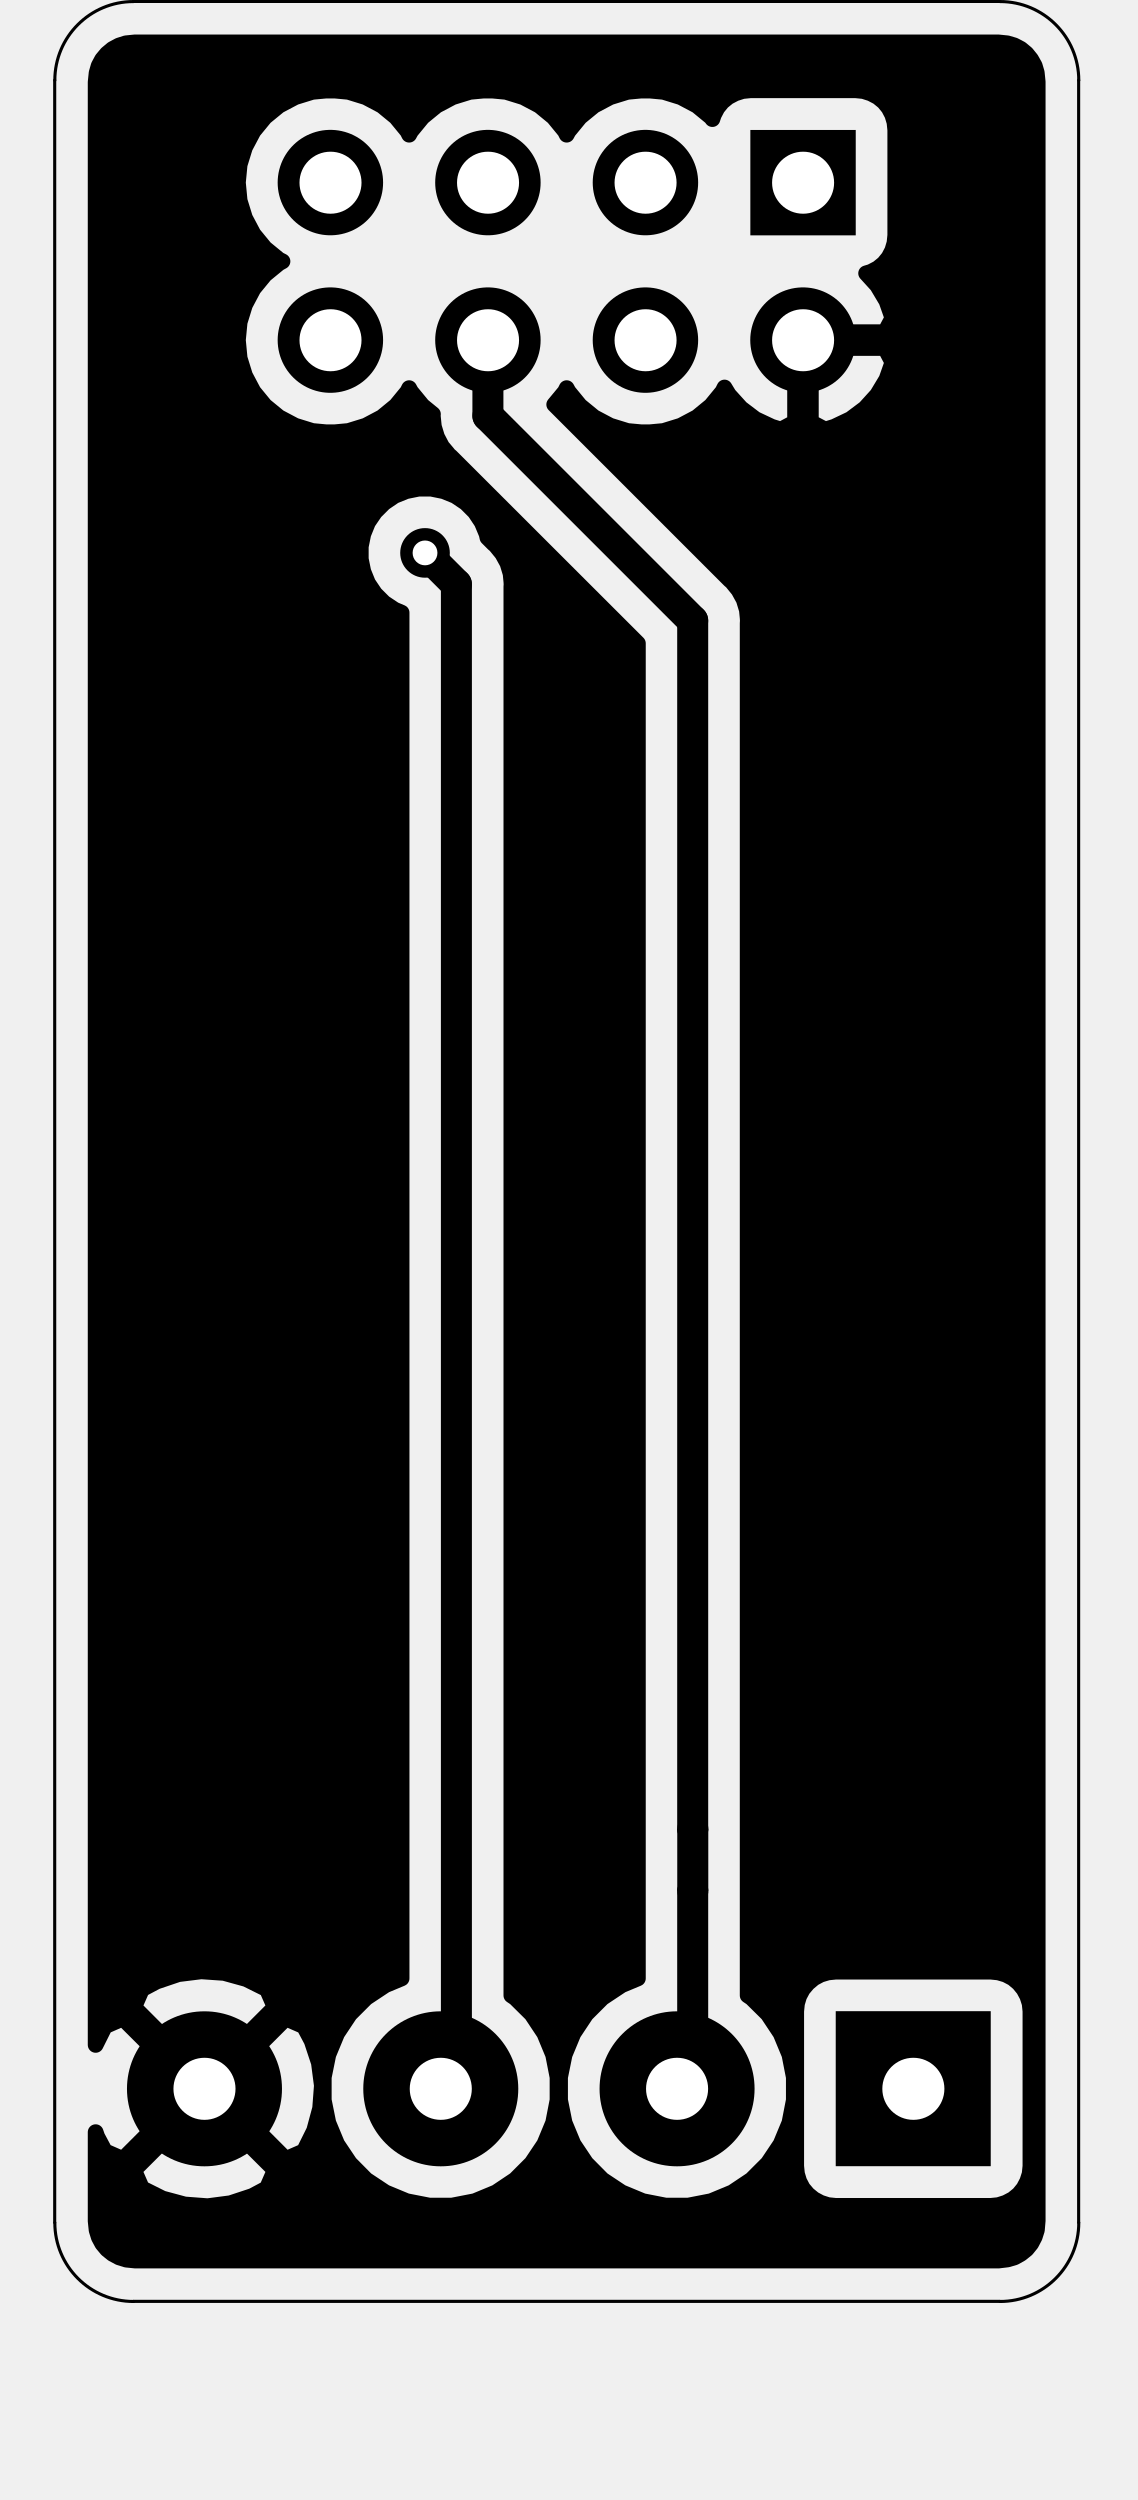
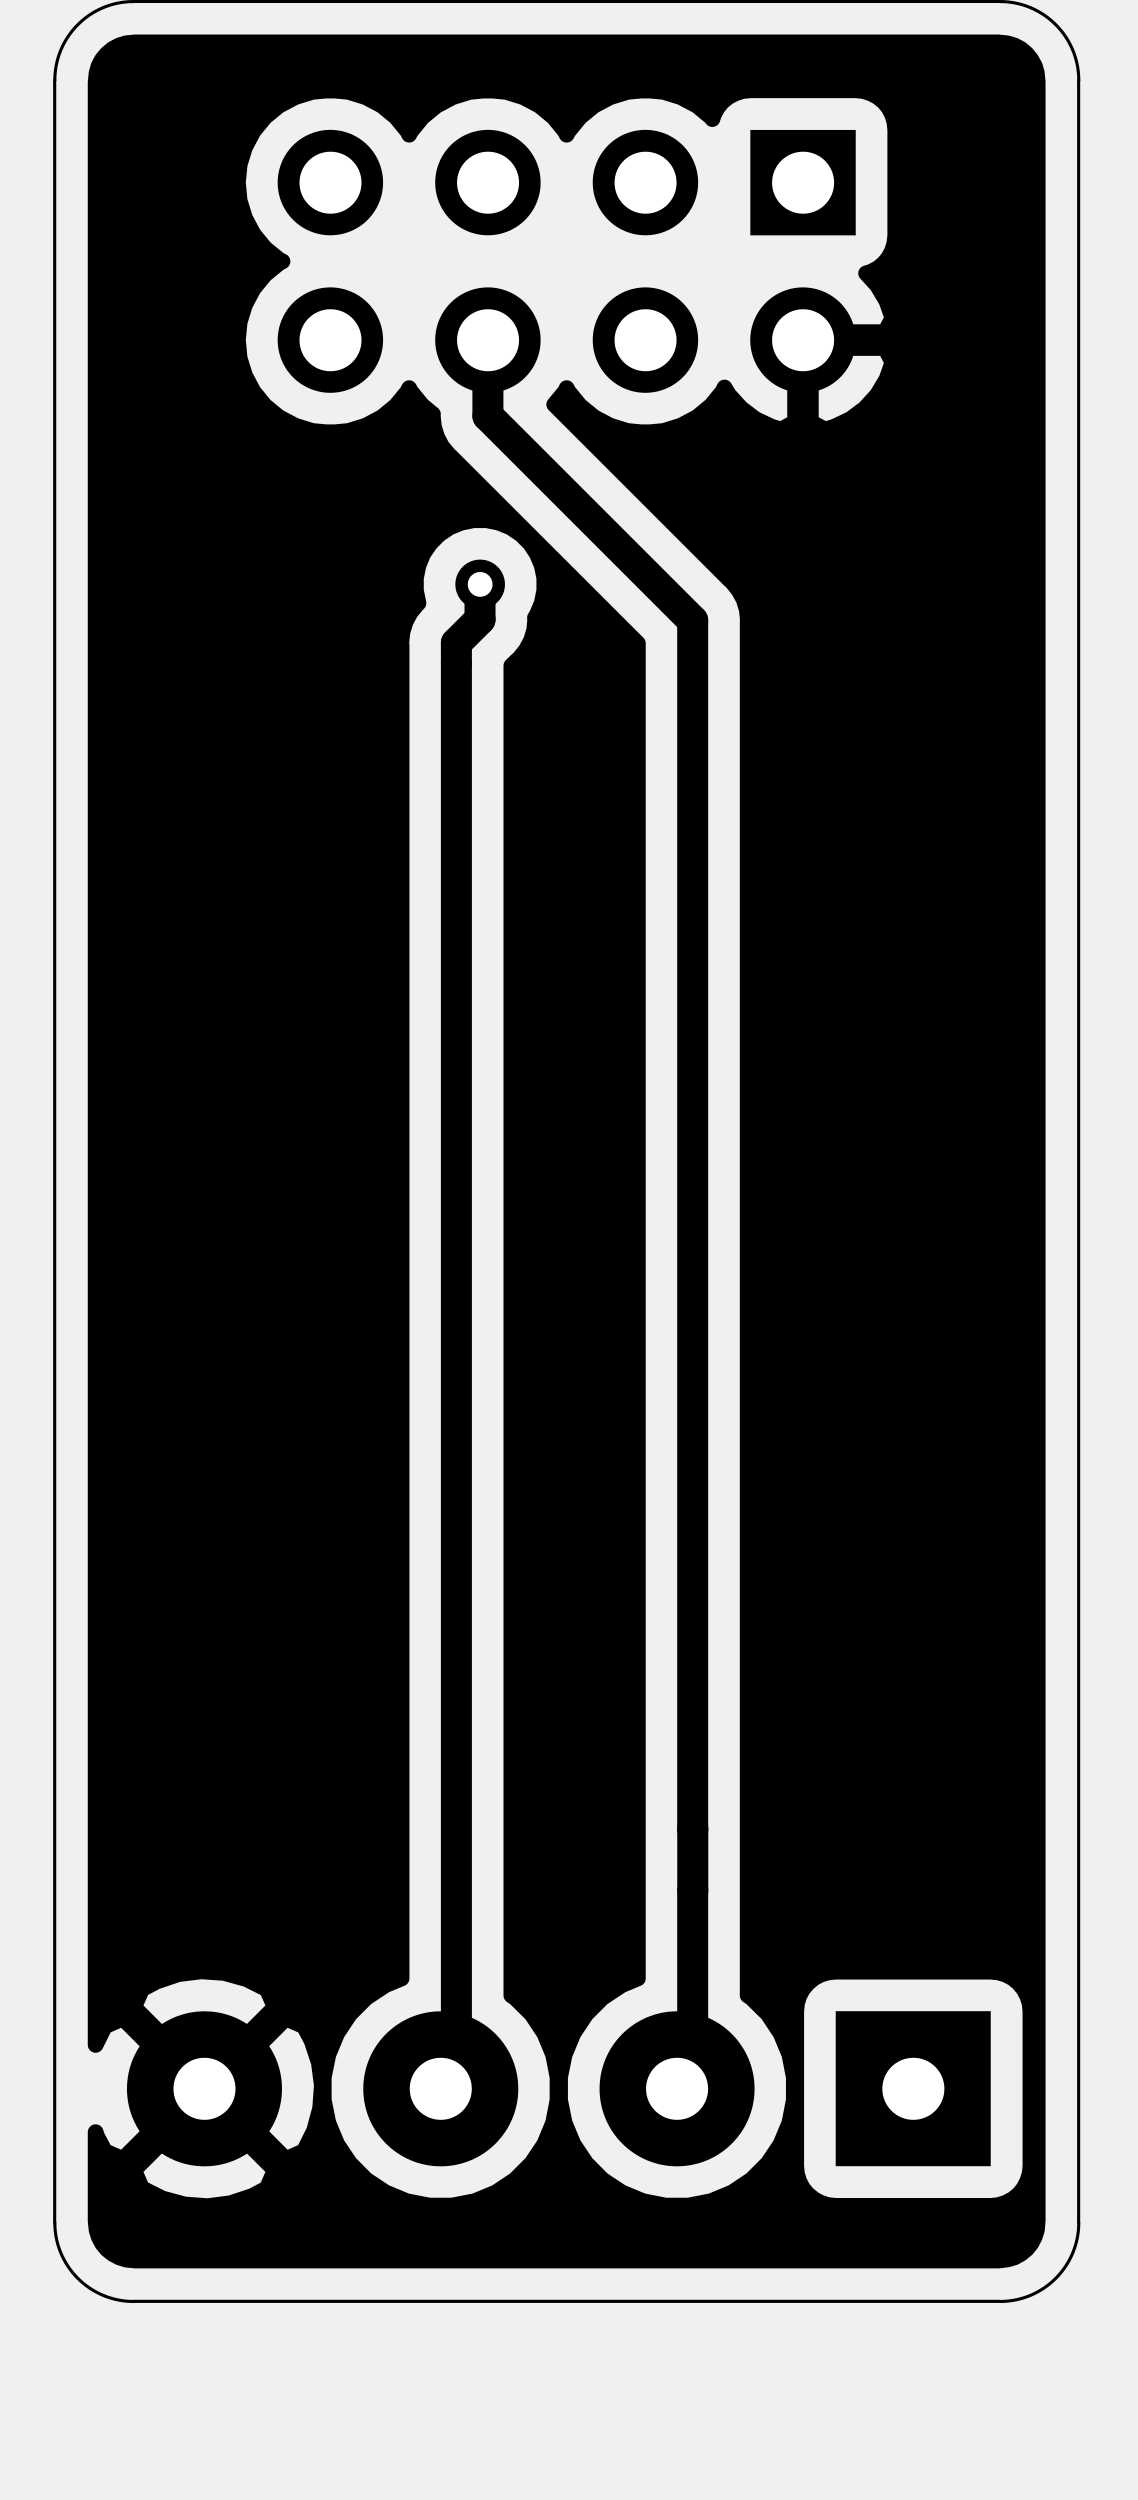
<svg xmlns="http://www.w3.org/2000/svg" version="1.1" width="1.834cm" height="4.031cm" viewBox="0 0 7220 15870 ">
  <g style="fill:#000000; fill-opacity:1;stroke:#000000; stroke-opacity:1; stroke-linecap:round; stroke-linejoin:round; " transform="translate(0 0) scale(1 1)">
</g>
  <g style="fill:#000000; fill-opacity:0.0;  stroke:#000000; stroke-width:-0; stroke-opacity:1;  stroke-linecap:round; stroke-linejoin:round;">
</g>
  <g style="fill:#000000; fill-opacity:1.0;  stroke:#000000; stroke-width:0; stroke-opacity:1;  stroke-linecap:round; stroke-linejoin:round;">
    <path style="fill:#000000; fill-opacity:1.0;  stroke:#000000; stroke-width:0; stroke-opacity:1;  stroke-linecap:round; stroke-linejoin:round;fill-rule:evenodd;" d="M 4299,11609 4299,12003 4496,12003 4496,11609 Z" />
    <g>
</g>
    <g>
</g>
    <g>
      <circle cx="1297.83" cy="13259.8" r="492" />
    </g>
    <g style="fill:#000000; fill-opacity:1.0;  stroke:#000000; stroke-width:39.37; stroke-opacity:1;  stroke-linecap:round; stroke-linejoin:round;">
</g>
    <g style="fill:#000000; fill-opacity:1.0;  stroke:#000000; stroke-width:0; stroke-opacity:1;  stroke-linecap:round; stroke-linejoin:round;">
      <circle cx="2797.83" cy="13259.8" r="492" />
    </g>
    <g style="fill:#000000; fill-opacity:1.0;  stroke:#000000; stroke-width:39.37; stroke-opacity:1;  stroke-linecap:round; stroke-linejoin:round;">
</g>
    <g style="fill:#000000; fill-opacity:1.0;  stroke:#000000; stroke-width:0; stroke-opacity:1;  stroke-linecap:round; stroke-linejoin:round;">
      <circle cx="4297.83" cy="13259.8" r="492" />
    </g>
    <g style="fill:#000000; fill-opacity:1.0;  stroke:#000000; stroke-width:39.37; stroke-opacity:1;  stroke-linecap:round; stroke-linejoin:round;">
</g>
    <g style="fill:#000000; fill-opacity:1.0;  stroke:#000000; stroke-width:0; stroke-opacity:1;  stroke-linecap:round; stroke-linejoin:round;">
      <path style="fill:#000000; fill-opacity:1.0;  stroke:#000000; stroke-width:0; stroke-opacity:1;  stroke-linecap:round; stroke-linejoin:round;fill-rule:evenodd;" d="M 6289,12767 6289,13751 5305,13751 5305,12767 6289,12767 Z" />
    </g>
    <g>
</g>
    <g style="fill:#000000; fill-opacity:1.0;  stroke:#000000; stroke-width:669.291; stroke-opacity:1;  stroke-linecap:round; stroke-linejoin:round;">
</g>
    <g style="fill:#000000; fill-opacity:0.0;  stroke:#000000; stroke-width:669.291; stroke-opacity:1;  stroke-linecap:round; stroke-linejoin:round;">
      <path d="M2097 2159 L2097 2159 " />
      <path d="M2097 1159 L2097 1159 " />
      <path d="M3097 2159 L3097 2159 " />
      <path d="M3097 1159 L3097 1159 " />
      <path d="M4097 2159 L4097 2159 " />
      <path d="M4097 1159 L4097 1159 " />
      <path d="M5097 2159 L5097 2159 " />
    </g>
    <g style="fill:#000000; fill-opacity:0.0;  stroke:#000000; stroke-width:0; stroke-opacity:1;  stroke-linecap:round; stroke-linejoin:round;">
</g>
    <g style="fill:#000000; fill-opacity:1.0;  stroke:#000000; stroke-width:0; stroke-opacity:1;  stroke-linecap:round; stroke-linejoin:round;">
      <path style="fill:#000000; fill-opacity:1.0;  stroke:#000000; stroke-width:0; stroke-opacity:1;  stroke-linecap:round; stroke-linejoin:round;fill-rule:evenodd;" d="M 4763,825 5432,825 5432,1494 4763,1494 4763,825 Z" />
    </g>
    <g>
      <circle cx="4397.83" cy="12003.5" r="98.425" />
    </g>
    <g style="fill:#000000; fill-opacity:1.0;  stroke:#000000; stroke-width:39.37; stroke-opacity:1;  stroke-linecap:round; stroke-linejoin:round;">
</g>
    <g style="fill:#000000; fill-opacity:1.0;  stroke:#000000; stroke-width:0; stroke-opacity:1;  stroke-linecap:round; stroke-linejoin:round;">
      <circle cx="4397.83" cy="11609.8" r="98.425" />
    </g>
    <g style="fill:#000000; fill-opacity:1.0;  stroke:#000000; stroke-width:39.37; stroke-opacity:1;  stroke-linecap:round; stroke-linejoin:round;">
</g>
    <g>
</g>
    <g>
</g>
    <g>
</g>
    <g>
</g>
    <g>
</g>
    <g>
</g>
    <g>
</g>
    <g>
</g>
    <g>
</g>
    <g>
</g>
    <g>
</g>
    <g>
</g>
    <g style="fill:#000000; fill-opacity:1.0;  stroke:#000000; stroke-width:0; stroke-opacity:1;  stroke-linecap:round; stroke-linejoin:round;">
-       <circle cx="2697.83" cy="3509.84" r="157.48" />
+       <circle cx="3047.83" cy="3709.84" r="157.48" />
    </g>
    <g style="fill:#000000; fill-opacity:1.0;  stroke:#000000; stroke-width:39.37; stroke-opacity:1;  stroke-linecap:round; stroke-linejoin:round;">
</g>
    <g>
</g>
    <g style="fill:#000000; fill-opacity:1.0;  stroke:#000000; stroke-width:98.425; stroke-opacity:1;  stroke-linecap:round; stroke-linejoin:round;">
</g>
    <g style="fill:#000000; fill-opacity:0.0;  stroke:#000000; stroke-width:98.425; stroke-opacity:1;  stroke-linecap:round; stroke-linejoin:round;">
      <path d="M4086 1148 L4097 1159 " />
    </g>
    <g style="fill:#000000; fill-opacity:0.0;  stroke:#000000; stroke-width:196.85; stroke-opacity:1;  stroke-linecap:round; stroke-linejoin:round;">
      <path d="M4397 13259 L4397 12009 " />
-       <path d="M2897 3709 L2697 3509 " />
-       <path d="M2897 13259 L2897 3709 " />
+       <path d="M3047 3932 L2897 4082 " />
+       <path d="M2897 4082 L2897 4209 " />
+       <path d="M3047 3709 L3047 3932 " />
+       <path d="M2897 13259 L2897 4209 " />
      <path d="M4397 3940 L4397 11609 " />
      <path d="M3097 2640 L4397 3940 " />
      <path d="M3097 2159 L3097 2640 " />
    </g>
    <g>
</g>
    <g style="fill:#000000; fill-opacity:1.0;  stroke:#000000; stroke-width:100; stroke-opacity:1;  stroke-linecap:round; stroke-linejoin:round;">
-       <path style="fill:#000000; fill-opacity:1.0;  stroke:#000000; stroke-width:100; stroke-opacity:1;  stroke-linecap:round; stroke-linejoin:round;fill-rule:evenodd;" d="M 6394,275 6438,288 6480,310 6516,340 6545,376 6568,417 6581,461 6587,520 6587,14097 6582,14156 6568,14200 6546,14242 6517,14278 6481,14307 6440,14330 6395,14343 6337,14350 860,14350 801,14344 756,14330 715,14308 679,14279 649,14243 627,14202 613,14157 607,14099 607,13776 851,13776 901,13891 1031,13956 1172,13994 1318,14005 1463,13986 1602,13940 1694,13891 1744,13776 1297,13330 851,13776 607,13776 607,13535 617,13564 666,13656 780,13706 1227,13259 1368,13259 1814,13706 1929,13656 1994,13525 2032,13384 2043,13239 2036,13186 2055,13186 2055,13332 2084,13476 2140,13611 2221,13732 2324,13836 2446,13917 2581,13973 2724,14001 2870,14001 3014,13973 3149,13917 3270,13836 3374,13732 3455,13611 3511,13476 3539,13332 3539,13186 3511,13043 3455,12908 3374,12786 3270,12683 3246,12667 3246,3726 3247,3709 3246,3692 3246,3692 3241,3641 3221,3575 3188,3515 3145,3462 3132,3451 3094,3413 3089,3390 3058,3316 3014,3250 2957,3193 2890,3148 2816,3118 2737,3102 2657,3102 2578,3118 2504,3148 2438,3193 2381,3250 2336,3316 2306,3390 2290,3469 2290,3549 2306,3628 2336,3702 2381,3769 2438,3826 2504,3870 2549,3889 2549,12559 2446,12602 2324,12683 2221,12786 2140,12908 2084,13043 2055,13186 2036,13186 2024,13094 1978,12955 1929,12863 1814,12813 1368,13259 1227,13259 780,12813 666,12863 607,12981 607,12742 851,12742 1297,13189 1744,12742 1694,12628 1563,12563 1422,12524 1277,12514 1132,12532 993,12579 901,12628 851,12742 607,12742 607,1159 1510,1159 1521,1274 1555,1384 1609,1486 1682,1575 1771,1648 1793,1659 1771,1671 1682,1744 1609,1833 1555,1935 1521,2045 1510,2159 1521,2274 1555,2384 1609,2486 1682,2575 1771,2648 1873,2702 1983,2736 2069,2744 2126,2744 2212,2736 2322,2702 2424,2648 2513,2575 2586,2486 2597,2464 2609,2486 2682,2575 2748,2629 2747,2640 2754,2708 2774,2774 2806,2835 2839,2874 2839,2874 2850,2888 2863,2899 4049,4084 4049,11575 4049,11575 4049,12037 4049,12037 4049,12559 3946,12602 3824,12683 3721,12786 3640,12908 3584,13043 3555,13186 3555,13332 3584,13476 3640,13611 3721,13732 3824,13836 3946,13917 4081,13973 4224,14001 4370,14001 4514,13973 4649,13917 4770,13836 4874,13732 4955,13611 5011,13476 5039,13332 5039,13186 5011,13043 4955,12908 4874,12786 4855,12767 5054,12767 5054,13751 5059,13800 5073,13847 5096,13891 5128,13929 5166,13960 5209,13983 5256,13998 5305,14003 6289,14003 6338,13998 6385,13983 6429,13960 6467,13929 6498,13891 6521,13847 6536,13800 6541,13751 6541,12767 6536,12718 6521,12671 6498,12628 6467,12590 6429,12558 6385,12535 6338,12521 6289,12516 5305,12516 5256,12521 5209,12535 5166,12558 5128,12590 5096,12628 5073,12671 5059,12718 5054,12767 4855,12767 4770,12683 4746,12667 4746,3957 4747,3940 4746,3923 4746,3923 4741,3872 4721,3806 4688,3746 4645,3693 4632,3682 3518,2568 3586,2486 3597,2464 3609,2486 3682,2575 3771,2648 3873,2702 3983,2736 4069,2744 4126,2744 4212,2736 4322,2702 4424,2648 4513,2575 4586,2486 4599,2460 4627,2506 4704,2591 4795,2660 4899,2709 4957,2727 5047,2679 5047,2209 5147,2209 5147,2679 5238,2727 5296,2709 5399,2660 5491,2591 5568,2506 5627,2408 5665,2300 5617,2209 5147,2209 5047,2209 5039,2209 5039,2109 5047,2109 5047,2101 5147,2101 5147,2109 5617,2109 5665,2019 5627,1911 5568,1812 5498,1735 5528,1726 5572,1703 5610,1672 5641,1634 5664,1590 5678,1543 5683,1494 5683,825 5678,776 5664,729 5641,685 5610,647 5572,616 5528,593 5481,578 5432,573 4763,573 4714,578 4667,593 4623,616 4585,647 4554,685 4531,729 4522,756 4513,744 4424,671 4322,617 4212,583 4126,575 4069,575 3983,583 3873,617 3771,671 3682,744 3609,833 3597,855 3586,833 3513,744 3424,671 3322,617 3212,583 3126,575 3069,575 2983,583 2873,617 2771,671 2682,744 2609,833 2597,855 2586,833 2513,744 2424,671 2322,617 2212,583 2126,575 2069,575 1983,583 1873,617 1771,671 1682,744 1609,833 1555,935 1521,1045 1510,1159 607,1159 607,522 613,463 626,418 648,377 678,341 714,311 755,289 799,275 858,269 6335,269 6394,275 Z" />
+       <path style="fill:#000000; fill-opacity:1.0;  stroke:#000000; stroke-width:100; stroke-opacity:1;  stroke-linecap:round; stroke-linejoin:round;fill-rule:evenodd;" d="M 6394,275 6438,288 6480,310 6516,340 6545,376 6568,417 6581,461 6587,520 6587,14097 6582,14156 6568,14200 6546,14242 6517,14278 6481,14307 6440,14330 6395,14343 6337,14350 860,14350 801,14344 756,14330 715,14308 679,14279 649,14243 627,14202 613,14157 607,14099 607,13776 851,13776 901,13891 1031,13956 1172,13994 1318,14005 1463,13986 1602,13940 1694,13891 1744,13776 1297,13330 851,13776 607,13776 607,13535 617,13564 666,13656 780,13706 1227,13259 1368,13259 1814,13706 1929,13656 1994,13525 2032,13384 2043,13239 2036,13186 2055,13186 2055,13332 2084,13476 2140,13611 2221,13732 2324,13836 2446,13917 2581,13973 2724,14001 2870,14001 3014,13973 3149,13917 3270,13836 3374,13732 3455,13611 3511,13476 3539,13332 3539,13186 3511,13043 3455,12908 3374,12786 3270,12683 3246,12667 3246,4226 3282,4191 3295,4180 3338,4127 3371,4066 3391,4000 3396,3949 3396,3949 3397,3932 3396,3921 3408,3902 3439,3828 3455,3749 3455,3669 3439,3590 3408,3516 3364,3450 3307,3393 3240,3348 3166,3318 3087,3302 3007,3302 2928,3318 2854,3348 2788,3393 2731,3450 2686,3516 2656,3590 2640,3669 2640,3749 2656,3828 2656,3829 2650,3834 2606,3888 2574,3948 2554,4014 2549,4065 2549,4065 2547,4082 2549,4099 2549,4226 2549,4226 2549,12559 2446,12602 2324,12683 2221,12786 2140,12908 2084,13043 2055,13186 2036,13186 2024,13094 1978,12955 1929,12863 1814,12813 1368,13259 1227,13259 780,12813 666,12863 607,12981 607,12742 851,12742 1297,13189 1744,12742 1694,12628 1563,12563 1422,12524 1277,12514 1132,12532 993,12579 901,12628 851,12742 607,12742 607,1159 1510,1159 1521,1274 1555,1384 1609,1486 1682,1575 1771,1648 1793,1659 1771,1671 1682,1744 1609,1833 1555,1935 1521,2045 1510,2159 1521,2274 1555,2384 1609,2486 1682,2575 1771,2648 1873,2702 1983,2736 2069,2744 2126,2744 2212,2736 2322,2702 2424,2648 2513,2575 2586,2486 2597,2464 2609,2486 2682,2575 2748,2629 2747,2640 2754,2708 2774,2774 2806,2835 2839,2874 2839,2874 2850,2888 2863,2899 4049,4084 4049,11575 4049,11575 4049,12037 4049,12037 4049,12559 3946,12602 3824,12683 3721,12786 3640,12908 3584,13043 3555,13186 3555,13332 3584,13476 3640,13611 3721,13732 3824,13836 3946,13917 4081,13973 4224,14001 4370,14001 4514,13973 4649,13917 4770,13836 4874,13732 4955,13611 5011,13476 5039,13332 5039,13186 5011,13043 4955,12908 4874,12786 4855,12767 5054,12767 5054,13751 5059,13800 5073,13847 5096,13891 5128,13929 5166,13960 5209,13983 5256,13998 5305,14003 6289,14003 6338,13998 6385,13983 6429,13960 6467,13929 6498,13891 6521,13847 6536,13800 6541,13751 6541,12767 6536,12718 6521,12671 6498,12628 6467,12590 6429,12558 6385,12535 6338,12521 6289,12516 5305,12516 5256,12521 5209,12535 5166,12558 5128,12590 5096,12628 5073,12671 5059,12718 5054,12767 4855,12767 4770,12683 4746,12667 4746,3957 4747,3940 4746,3923 4746,3923 4741,3872 4721,3806 4688,3746 4645,3693 4632,3682 3518,2568 3586,2486 3597,2464 3609,2486 3682,2575 3771,2648 3873,2702 3983,2736 4069,2744 4126,2744 4212,2736 4322,2702 4424,2648 4513,2575 4586,2486 4599,2460 4627,2506 4704,2591 4795,2660 4899,2709 4957,2727 5047,2679 5047,2209 5147,2209 5147,2679 5238,2727 5296,2709 5399,2660 5491,2591 5568,2506 5627,2408 5665,2300 5617,2209 5147,2209 5047,2209 5039,2209 5039,2109 5047,2109 5047,2101 5147,2101 5147,2109 5617,2109 5665,2019 5627,1911 5568,1812 5498,1735 5528,1726 5572,1703 5610,1672 5641,1634 5664,1590 5678,1543 5683,1494 5683,825 5678,776 5664,729 5641,685 5610,647 5572,616 5528,593 5481,578 5432,573 4763,573 4714,578 4667,593 4623,616 4585,647 4554,685 4531,729 4522,756 4513,744 4424,671 4322,617 4212,583 4126,575 4069,575 3983,583 3873,617 3771,671 3682,744 3609,833 3597,855 3586,833 3513,744 3424,671 3322,617 3212,583 3126,575 3069,575 2983,583 2873,617 2771,671 2682,744 2609,833 2597,855 2586,833 2513,744 2424,671 2322,617 2212,583 2126,575 2069,575 1983,583 1873,617 1771,671 1682,744 1609,833 1555,935 1521,1045 1510,1159 607,1159 607,522 613,463 626,418 648,377 678,341 714,311 755,289 799,275 858,269 6335,269 6394,275 Z" />
    </g>
  </g>
  <g style="fill:#FFFFFF; fill-opacity:1.0;  stroke:#FFFFFF; stroke-width:100; stroke-opacity:1;  stroke-linecap:round; stroke-linejoin:round;">
</g>
  <g style="fill:#FFFFFF; fill-opacity:1.0;  stroke:#FFFFFF; stroke-width:0; stroke-opacity:1;  stroke-linecap:round; stroke-linejoin:round;">
-     <circle cx="2697.83" cy="3509.84" r="78.74" />
+     <circle cx="3047.83" cy="3709.84" r="78.74" />
  </g>
  <g style="fill:#FFFFFF; fill-opacity:1.0;  stroke:#FFFFFF; stroke-width:39.37; stroke-opacity:1;  stroke-linecap:round; stroke-linejoin:round;">
</g>
  <g style="fill:#FFFFFF; fill-opacity:1.0;  stroke:#FFFFFF; stroke-width:0; stroke-opacity:1;  stroke-linecap:round; stroke-linejoin:round;">
    <circle cx="1297.83" cy="13259.8" r="197" />
  </g>
  <g style="fill:#FFFFFF; fill-opacity:1.0;  stroke:#FFFFFF; stroke-width:39.37; stroke-opacity:1;  stroke-linecap:round; stroke-linejoin:round;">
</g>
  <g style="fill:#FFFFFF; fill-opacity:1.0;  stroke:#FFFFFF; stroke-width:0; stroke-opacity:1;  stroke-linecap:round; stroke-linejoin:round;">
    <circle cx="2797.83" cy="13259.8" r="197" />
  </g>
  <g style="fill:#FFFFFF; fill-opacity:1.0;  stroke:#FFFFFF; stroke-width:39.37; stroke-opacity:1;  stroke-linecap:round; stroke-linejoin:round;">
</g>
  <g style="fill:#FFFFFF; fill-opacity:1.0;  stroke:#FFFFFF; stroke-width:0; stroke-opacity:1;  stroke-linecap:round; stroke-linejoin:round;">
    <circle cx="4297.83" cy="13259.8" r="197" />
  </g>
  <g style="fill:#FFFFFF; fill-opacity:1.0;  stroke:#FFFFFF; stroke-width:39.37; stroke-opacity:1;  stroke-linecap:round; stroke-linejoin:round;">
</g>
  <g style="fill:#FFFFFF; fill-opacity:1.0;  stroke:#FFFFFF; stroke-width:0; stroke-opacity:1;  stroke-linecap:round; stroke-linejoin:round;">
    <circle cx="5797.83" cy="13259.8" r="197" />
  </g>
  <g style="fill:#FFFFFF; fill-opacity:1.0;  stroke:#FFFFFF; stroke-width:39.37; stroke-opacity:1;  stroke-linecap:round; stroke-linejoin:round;">
</g>
  <g style="fill:#FFFFFF; fill-opacity:1.0;  stroke:#FFFFFF; stroke-width:0; stroke-opacity:1;  stroke-linecap:round; stroke-linejoin:round;">
    <circle cx="2097.83" cy="2159.84" r="196.85" />
  </g>
  <g style="fill:#FFFFFF; fill-opacity:1.0;  stroke:#FFFFFF; stroke-width:39.37; stroke-opacity:1;  stroke-linecap:round; stroke-linejoin:round;">
</g>
  <g style="fill:#FFFFFF; fill-opacity:1.0;  stroke:#FFFFFF; stroke-width:0; stroke-opacity:1;  stroke-linecap:round; stroke-linejoin:round;">
    <circle cx="2097.83" cy="1159.84" r="196.85" />
  </g>
  <g style="fill:#FFFFFF; fill-opacity:1.0;  stroke:#FFFFFF; stroke-width:39.37; stroke-opacity:1;  stroke-linecap:round; stroke-linejoin:round;">
</g>
  <g style="fill:#FFFFFF; fill-opacity:1.0;  stroke:#FFFFFF; stroke-width:0; stroke-opacity:1;  stroke-linecap:round; stroke-linejoin:round;">
    <circle cx="3097.83" cy="2159.84" r="196.85" />
  </g>
  <g style="fill:#FFFFFF; fill-opacity:1.0;  stroke:#FFFFFF; stroke-width:39.37; stroke-opacity:1;  stroke-linecap:round; stroke-linejoin:round;">
</g>
  <g style="fill:#FFFFFF; fill-opacity:1.0;  stroke:#FFFFFF; stroke-width:0; stroke-opacity:1;  stroke-linecap:round; stroke-linejoin:round;">
    <circle cx="3097.83" cy="1159.84" r="196.85" />
  </g>
  <g style="fill:#FFFFFF; fill-opacity:1.0;  stroke:#FFFFFF; stroke-width:39.37; stroke-opacity:1;  stroke-linecap:round; stroke-linejoin:round;">
</g>
  <g style="fill:#FFFFFF; fill-opacity:1.0;  stroke:#FFFFFF; stroke-width:0; stroke-opacity:1;  stroke-linecap:round; stroke-linejoin:round;">
    <circle cx="4097.83" cy="2159.84" r="196.85" />
  </g>
  <g style="fill:#FFFFFF; fill-opacity:1.0;  stroke:#FFFFFF; stroke-width:39.37; stroke-opacity:1;  stroke-linecap:round; stroke-linejoin:round;">
</g>
  <g style="fill:#FFFFFF; fill-opacity:1.0;  stroke:#FFFFFF; stroke-width:0; stroke-opacity:1;  stroke-linecap:round; stroke-linejoin:round;">
    <circle cx="4097.83" cy="1159.84" r="196.85" />
  </g>
  <g style="fill:#FFFFFF; fill-opacity:1.0;  stroke:#FFFFFF; stroke-width:39.37; stroke-opacity:1;  stroke-linecap:round; stroke-linejoin:round;">
</g>
  <g style="fill:#FFFFFF; fill-opacity:1.0;  stroke:#FFFFFF; stroke-width:0; stroke-opacity:1;  stroke-linecap:round; stroke-linejoin:round;">
    <circle cx="5097.83" cy="2159.84" r="196.85" />
  </g>
  <g style="fill:#FFFFFF; fill-opacity:1.0;  stroke:#FFFFFF; stroke-width:39.37; stroke-opacity:1;  stroke-linecap:round; stroke-linejoin:round;">
</g>
  <g style="fill:#FFFFFF; fill-opacity:1.0;  stroke:#FFFFFF; stroke-width:0; stroke-opacity:1;  stroke-linecap:round; stroke-linejoin:round;">
    <circle cx="5097.83" cy="1159.84" r="196.85" />
  </g>
  <g style="fill:#FFFFFF; fill-opacity:1.0;  stroke:#FFFFFF; stroke-width:39.37; stroke-opacity:1;  stroke-linecap:round; stroke-linejoin:round;">
</g>
  <g style="fill:#000000; fill-opacity:1.0;  stroke:#000000; stroke-width:39.37; stroke-opacity:1;  stroke-linecap:round; stroke-linejoin:round;">
</g>
  <g style="fill:#000000; fill-opacity:0.0;  stroke:#000000; stroke-width:19.685; stroke-opacity:1;  stroke-linecap:round; stroke-linejoin:round;">
    <path d="M6347.83 14609.8 A500 500 0.0 0 0 6847.83 14109.8 " />
    <path d="M347.835 14109.8 A500 500 0.0 0 0 847.835 14609.8 " />
    <path d="M847.835 9.843 A500 500 0.0 0 0 347.835 509.843 " />
    <path d="M6847.83 509.843 A500 500 0.0 0 0 6347.83 9.843 " />
    <path d="M6347 9 L847 9 " />
    <path d="M6847 14109 L6847 509 " />
    <path d="M847 14609 L6347 14609 " />
    <path d="M347 509 L347 14109 " />
    <g>
</g>
    <g>
</g>
    <g>
</g>
    <g>
</g>
    <g>
</g>
    <g>
</g>
    <g>
</g>
    <g>
</g>
    <g>
</g>
    <g>
</g>
    <g>
</g>
    <g>
</g>
    <g>
</g>
    <g>
</g>
    <g>
</g>
    <g>
</g>
    <g>
</g>
  </g>
</svg>
